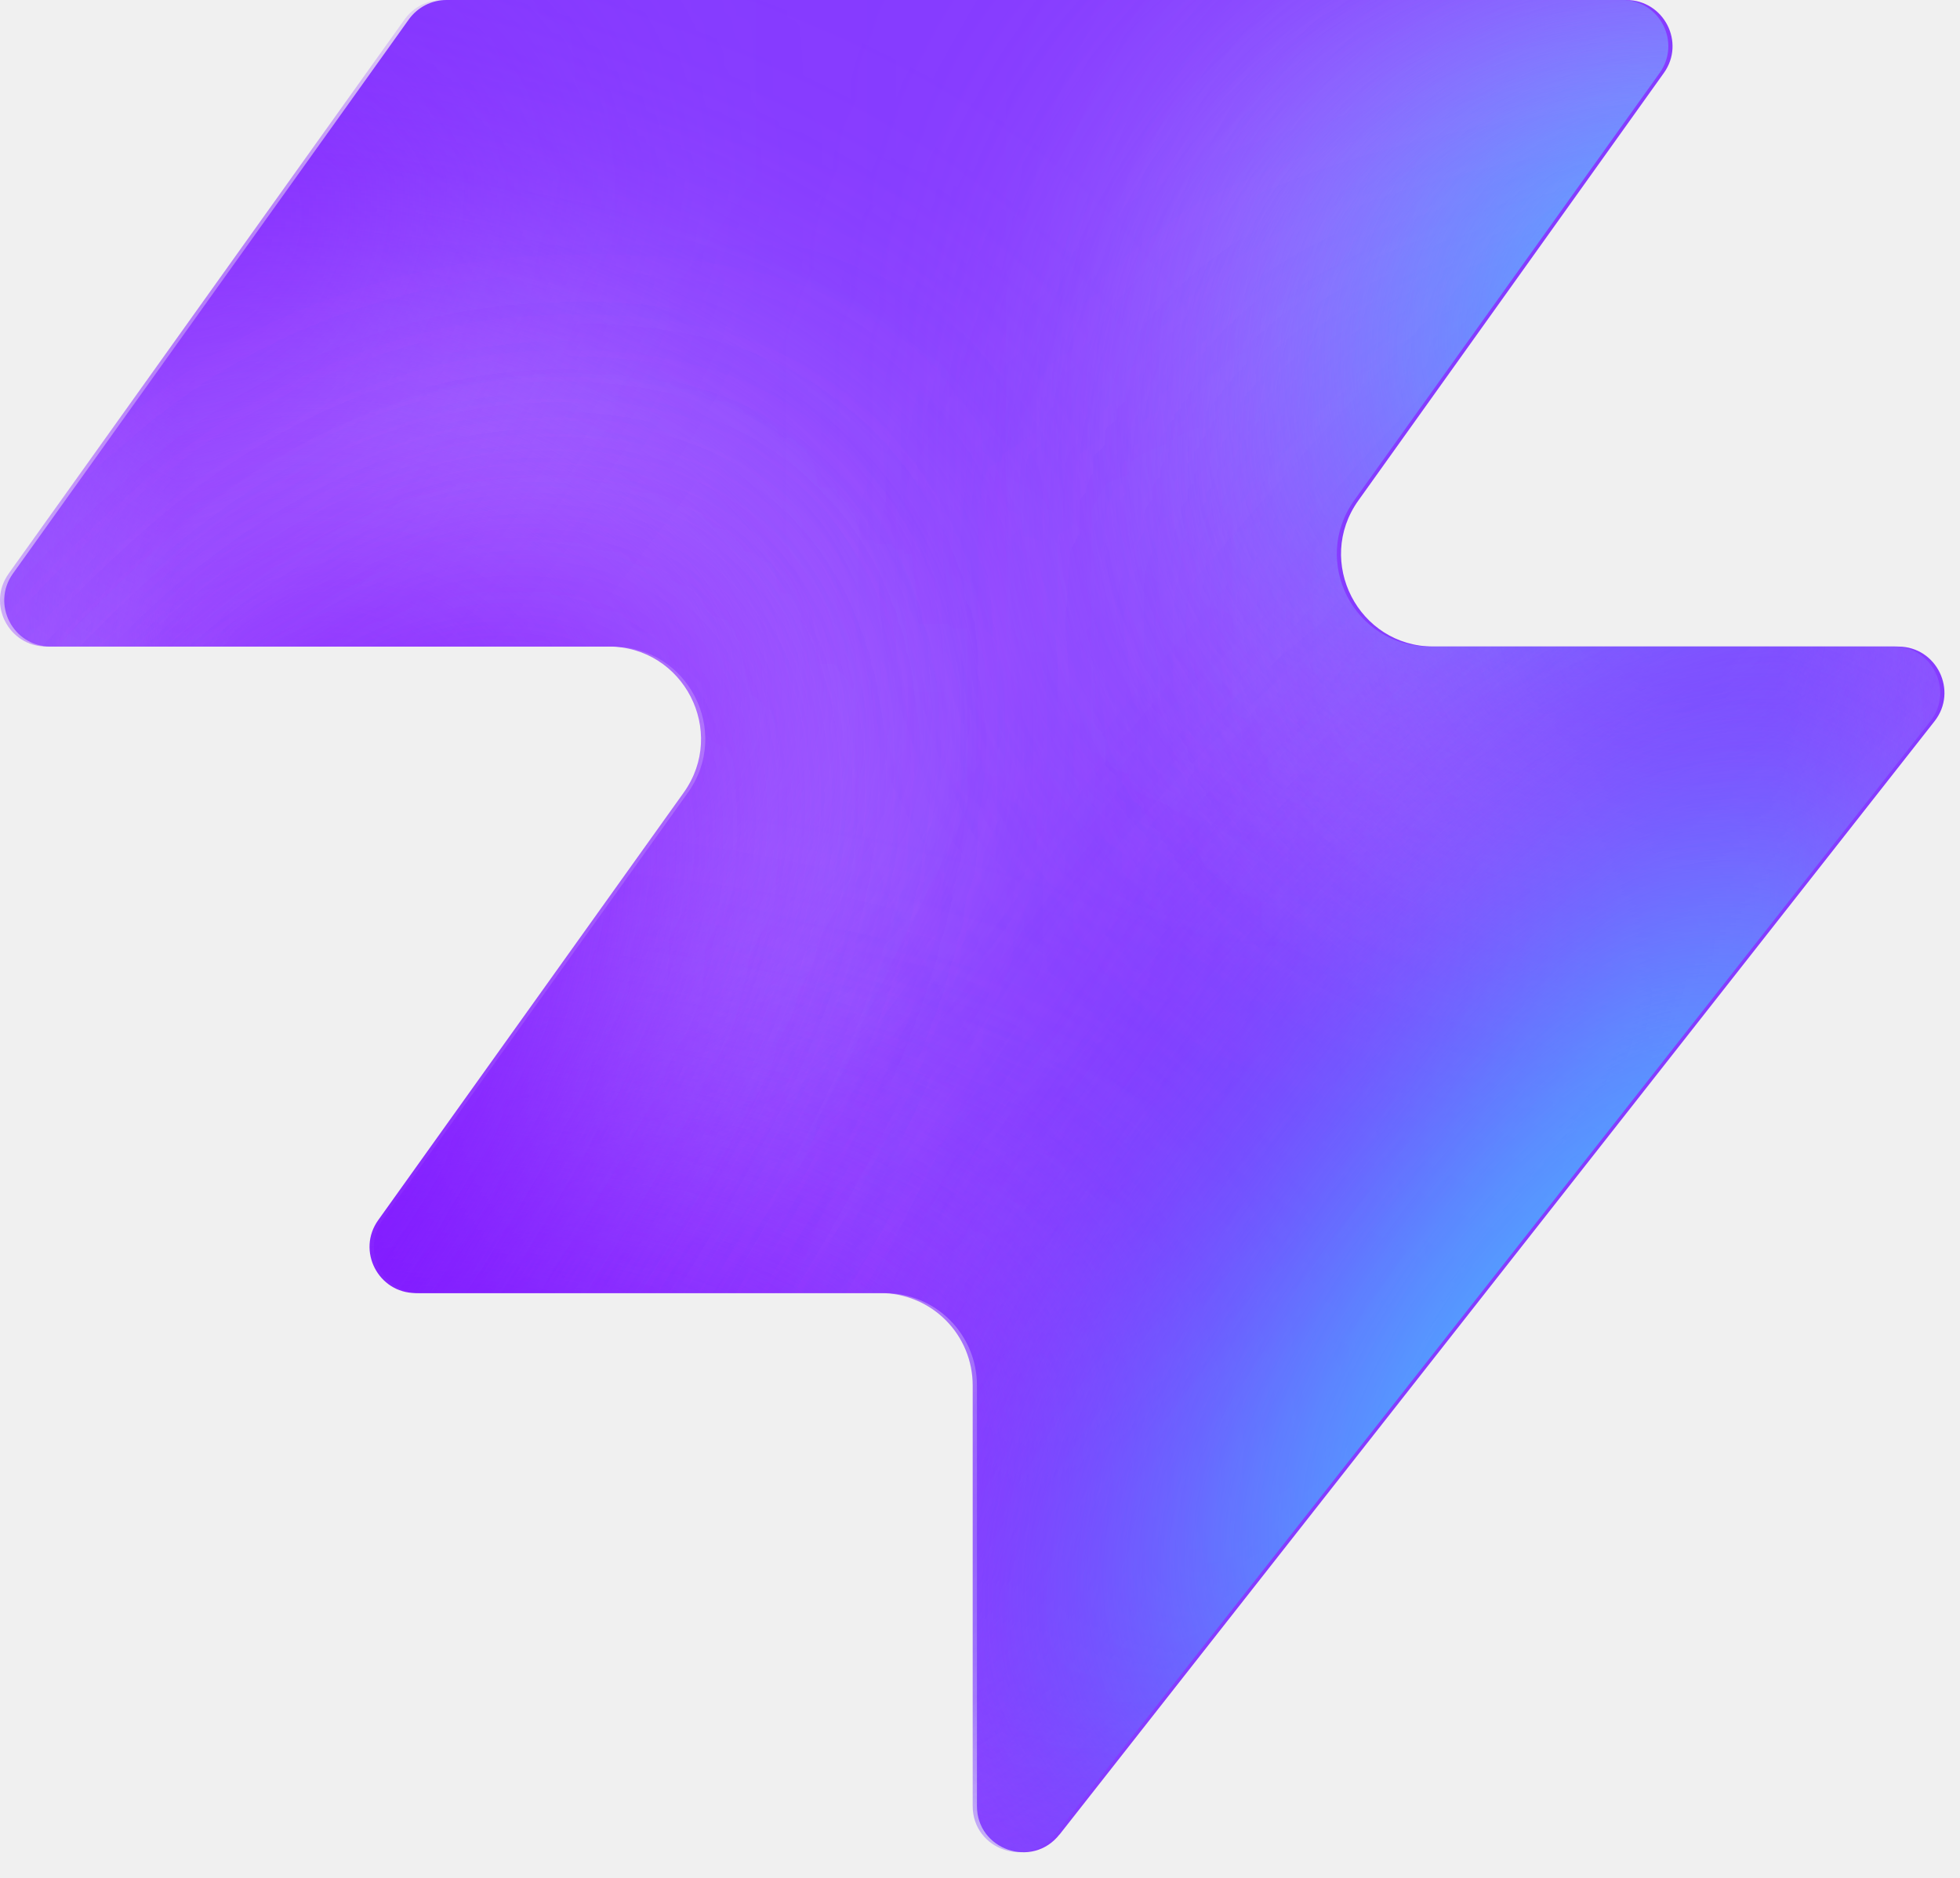
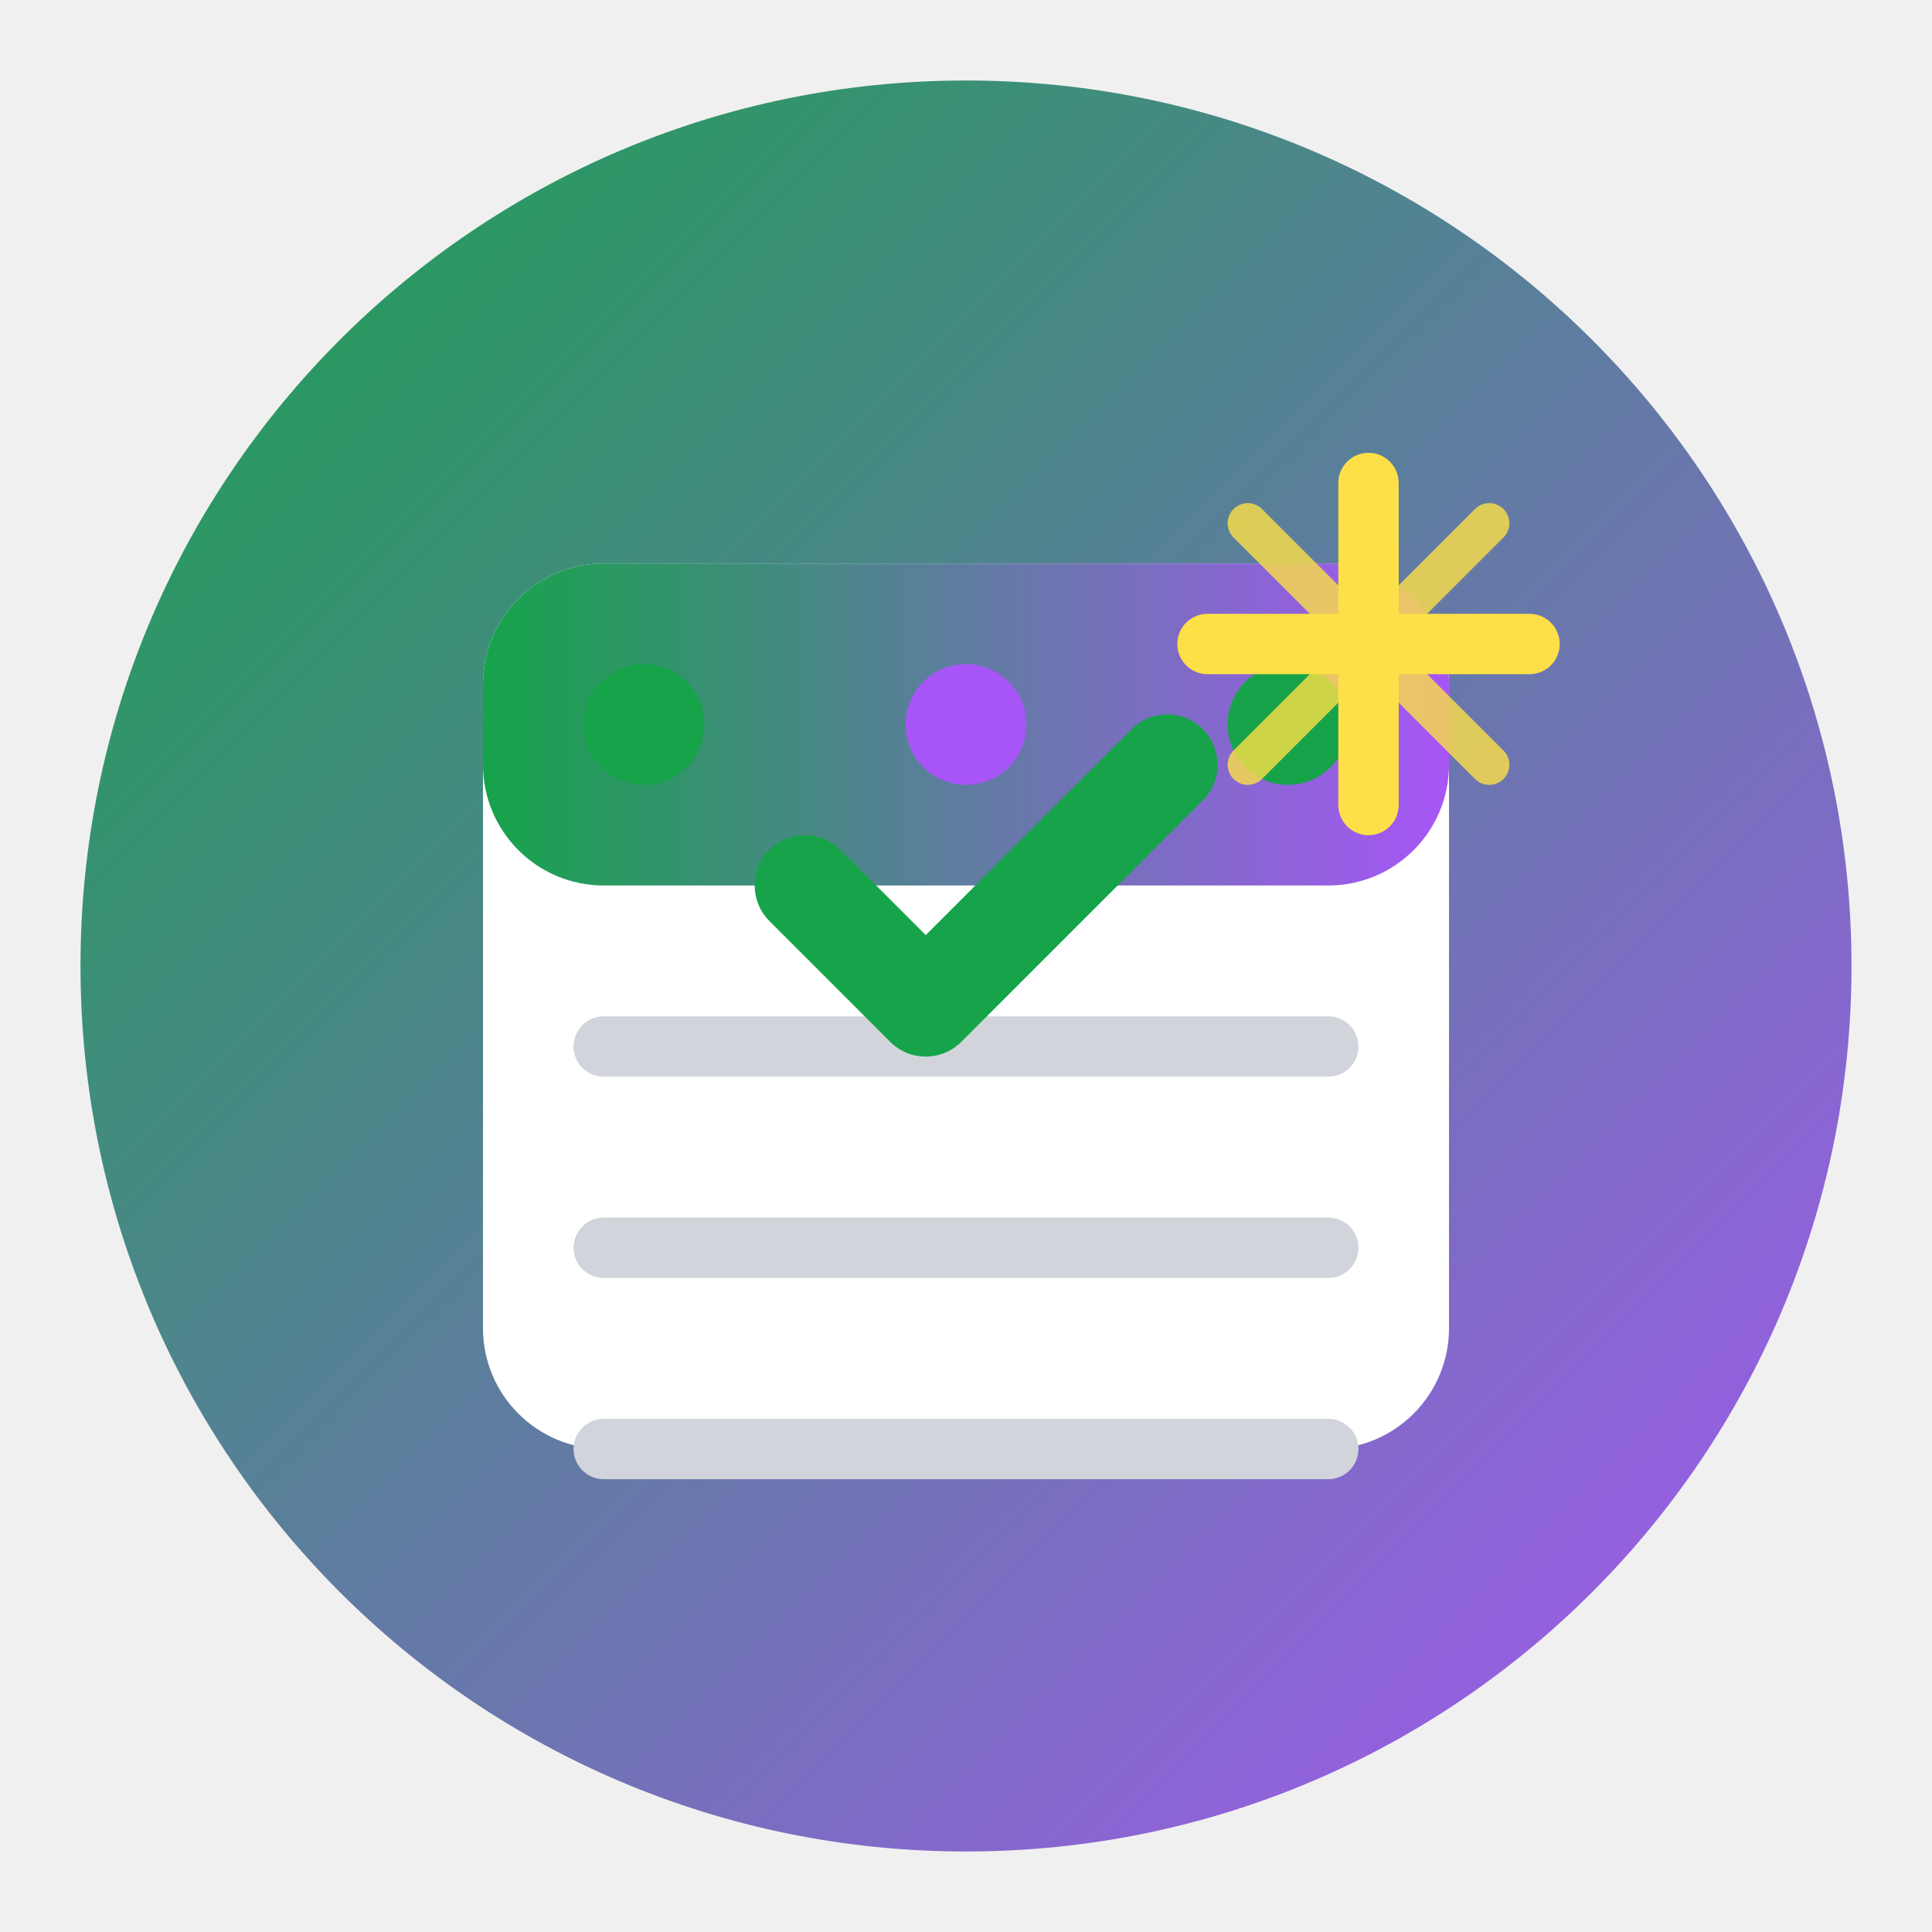
- <svg xmlns="http://www.w3.org/2000/svg" width="48" height="46" fill="none" viewBox="0 0 48 46">
-   <path fill="#863bff" d="M25.946 44.938c-.664.845-2.021.375-2.021-.698V33.937a2.26 2.26 0 0 0-2.262-2.262H10.287c-.92 0-1.456-1.04-.92-1.788l7.48-10.471c1.07-1.497 0-3.578-1.842-3.578H1.237c-.92 0-1.456-1.04-.92-1.788L10.013.474c.214-.297.556-.474.92-.474h28.894c.92 0 1.456 1.04.92 1.788l-7.48 10.471c-1.07 1.498 0 3.579 1.842 3.579h11.377c.943 0 1.473 1.088.89 1.83L25.947 44.94z" style="fill:#863bff;fill:color(display-p3 .525 .23 1);fill-opacity:1" />
-   <mask id="a" width="48" height="46" x="0" y="0" maskUnits="userSpaceOnUse" style="mask-type:alpha">
-     <path fill="#000" d="M25.842 44.938c-.664.844-2.021.375-2.021-.698V33.937a2.26 2.26 0 0 0-2.262-2.262H10.183c-.92 0-1.456-1.04-.92-1.788l7.48-10.471c1.07-1.498 0-3.579-1.842-3.579H1.133c-.92 0-1.456-1.04-.92-1.787L9.91.473c.214-.297.556-.474.92-.474h28.894c.92 0 1.456 1.04.92 1.788l-7.48 10.471c-1.07 1.498 0 3.578 1.842 3.578h11.377c.943 0 1.473 1.088.89 1.832L25.843 44.94z" style="fill:#000;fill-opacity:1" />
-   </mask>
-   <g mask="url(#a)">
-     <g filter="url(#b)">
-       <ellipse cx="5.508" cy="14.704" fill="#ede6ff" rx="5.508" ry="14.704" style="fill:#ede6ff;fill:color(display-p3 .927 .903 1);fill-opacity:1" transform="matrix(.00324 1 1 -.00324 -4.47 31.516)" />
-     </g>
-     <g filter="url(#c)">
-       <ellipse cx="10.399" cy="29.851" fill="#ede6ff" rx="10.399" ry="29.851" style="fill:#ede6ff;fill:color(display-p3 .927 .903 1);fill-opacity:1" transform="matrix(.00324 1 1 -.00324 -39.328 7.883)" />
-     </g>
-     <g filter="url(#d)">
-       <ellipse cx="5.508" cy="30.487" fill="#7e14ff" rx="5.508" ry="30.487" style="fill:#7e14ff;fill:color(display-p3 .492 .077 1);fill-opacity:1" transform="rotate(89.814 -25.913 -14.639)scale(1 -1)" />
-     </g>
-     <g filter="url(#e)">
-       <ellipse cx="5.508" cy="30.599" fill="#7e14ff" rx="5.508" ry="30.599" style="fill:#7e14ff;fill:color(display-p3 .492 .077 1);fill-opacity:1" transform="rotate(89.814 -32.644 -3.334)scale(1 -1)" />
-     </g>
-     <g filter="url(#f)">
-       <ellipse cx="5.508" cy="30.599" fill="#7e14ff" rx="5.508" ry="30.599" style="fill:#7e14ff;fill:color(display-p3 .492 .077 1);fill-opacity:1" transform="matrix(.00324 1 1 -.00324 -34.34 30.47)" />
-     </g>
-     <g filter="url(#g)">
-       <ellipse cx="14.072" cy="22.078" fill="#ede6ff" rx="14.072" ry="22.078" style="fill:#ede6ff;fill:color(display-p3 .927 .903 1);fill-opacity:1" transform="rotate(93.35 24.506 48.493)scale(-1 1)" />
-     </g>
-     <g filter="url(#h)">
-       <ellipse cx="3.47" cy="21.501" fill="#7e14ff" rx="3.47" ry="21.501" style="fill:#7e14ff;fill:color(display-p3 .492 .077 1);fill-opacity:1" transform="rotate(89.009 28.708 47.59)scale(-1 1)" />
-     </g>
-     <g filter="url(#i)">
-       <ellipse cx="3.47" cy="21.501" fill="#7e14ff" rx="3.47" ry="21.501" style="fill:#7e14ff;fill:color(display-p3 .492 .077 1);fill-opacity:1" transform="rotate(89.009 28.708 47.59)scale(-1 1)" />
-     </g>
-     <g filter="url(#j)">
-       <ellipse cx=".387" cy="8.972" fill="#7e14ff" rx="4.407" ry="29.108" style="fill:#7e14ff;fill:color(display-p3 .492 .077 1);fill-opacity:1" transform="rotate(39.51 .387 8.972)" />
-     </g>
-     <g filter="url(#k)">
-       <ellipse cx="47.523" cy="-6.092" fill="#7e14ff" rx="4.407" ry="29.108" style="fill:#7e14ff;fill:color(display-p3 .492 .077 1);fill-opacity:1" transform="rotate(37.892 47.523 -6.092)" />
-     </g>
-     <g filter="url(#l)">
-       <ellipse cx="41.412" cy="6.333" fill="#47bfff" rx="5.971" ry="9.665" style="fill:#47bfff;fill:color(display-p3 .28 .748 1);fill-opacity:1" transform="rotate(37.892 41.412 6.333)" />
-     </g>
-     <g filter="url(#m)">
-       <ellipse cx="-1.879" cy="38.332" fill="#7e14ff" rx="4.407" ry="29.108" style="fill:#7e14ff;fill:color(display-p3 .492 .077 1);fill-opacity:1" transform="rotate(37.892 -1.88 38.332)" />
-     </g>
-     <g filter="url(#n)">
-       <ellipse cx="-1.879" cy="38.332" fill="#7e14ff" rx="4.407" ry="29.108" style="fill:#7e14ff;fill:color(display-p3 .492 .077 1);fill-opacity:1" transform="rotate(37.892 -1.88 38.332)" />
-     </g>
-     <g filter="url(#o)">
-       <ellipse cx="35.651" cy="29.907" fill="#7e14ff" rx="4.407" ry="29.108" style="fill:#7e14ff;fill:color(display-p3 .492 .077 1);fill-opacity:1" transform="rotate(37.892 35.651 29.907)" />
-     </g>
-     <g filter="url(#p)">
-       <ellipse cx="38.418" cy="32.4" fill="#47bfff" rx="5.971" ry="15.297" style="fill:#47bfff;fill:color(display-p3 .28 .748 1);fill-opacity:1" transform="rotate(37.892 38.418 32.4)" />
-     </g>
+ <svg xmlns="http://www.w3.org/2000/svg" width="48" height="48" viewBox="0 0 48 48" fill="none">
+   <circle cx="24" cy="24" r="22" fill="url(#brandGradient)" />
+   <rect x="12" y="14" width="24" height="22" rx="3" fill="white" />
+   <rect x="12" y="14" width="24" height="8" rx="3" fill="url(#headerGradient)" />
+   <circle cx="16" cy="18" r="1.5" fill="#16a34a" />
+   <circle cx="24" cy="18" r="1.5" fill="#a855f7" />
+   <circle cx="32" cy="18" r="1.5" fill="#16a34a" />
+   <path d="M15 26h18" stroke="#d1d5db" stroke-width="1.5" stroke-linecap="round" />
+   <path d="M15 31h18" stroke="#d1d5db" stroke-width="1.5" stroke-linecap="round" />
+   <path d="M15 36h18" stroke="#d1d5db" stroke-width="1.5" stroke-linecap="round" />
+   <path d="M20 22l3 3 6-6" stroke="#16a34a" stroke-width="2.5" stroke-linecap="round" stroke-linejoin="round" fill="none" />
+   <g transform="translate(34, 16)">
+     <path d="M0 -4v8M-4 0h8" stroke="#fde047" stroke-width="1.5" stroke-linecap="round" />
+     <path d="M-3 -3l6 6M3 -3l-6 6" stroke="#fde047" stroke-width="1" stroke-linecap="round" opacity="0.8" />
  </g>
  <defs>
-     <filter id="b" width="60.045" height="41.654" x="-19.77" y="16.149" color-interpolation-filters="sRGB" filterUnits="userSpaceOnUse">
-       <feFlood flood-opacity="0" result="BackgroundImageFix" />
-       <feBlend in="SourceGraphic" in2="BackgroundImageFix" result="shape" />
-       <feGaussianBlur result="effect1_foregroundBlur_2002_17158" stdDeviation="7.659" />
-     </filter>
-     <filter id="c" width="90.34" height="51.437" x="-54.613" y="-7.533" color-interpolation-filters="sRGB" filterUnits="userSpaceOnUse">
-       <feFlood flood-opacity="0" result="BackgroundImageFix" />
-       <feBlend in="SourceGraphic" in2="BackgroundImageFix" result="shape" />
-       <feGaussianBlur result="effect1_foregroundBlur_2002_17158" stdDeviation="7.659" />
-     </filter>
-     <filter id="d" width="79.355" height="29.4" x="-49.64" y="2.03" color-interpolation-filters="sRGB" filterUnits="userSpaceOnUse">
-       <feFlood flood-opacity="0" result="BackgroundImageFix" />
-       <feBlend in="SourceGraphic" in2="BackgroundImageFix" result="shape" />
-       <feGaussianBlur result="effect1_foregroundBlur_2002_17158" stdDeviation="4.596" />
-     </filter>
-     <filter id="e" width="79.579" height="29.4" x="-45.045" y="20.029" color-interpolation-filters="sRGB" filterUnits="userSpaceOnUse">
-       <feFlood flood-opacity="0" result="BackgroundImageFix" />
-       <feBlend in="SourceGraphic" in2="BackgroundImageFix" result="shape" />
-       <feGaussianBlur result="effect1_foregroundBlur_2002_17158" stdDeviation="4.596" />
-     </filter>
-     <filter id="f" width="79.579" height="29.4" x="-43.513" y="21.178" color-interpolation-filters="sRGB" filterUnits="userSpaceOnUse">
-       <feFlood flood-opacity="0" result="BackgroundImageFix" />
-       <feBlend in="SourceGraphic" in2="BackgroundImageFix" result="shape" />
-       <feGaussianBlur result="effect1_foregroundBlur_2002_17158" stdDeviation="4.596" />
-     </filter>
-     <filter id="g" width="74.749" height="58.852" x="15.756" y="-17.901" color-interpolation-filters="sRGB" filterUnits="userSpaceOnUse">
-       <feFlood flood-opacity="0" result="BackgroundImageFix" />
-       <feBlend in="SourceGraphic" in2="BackgroundImageFix" result="shape" />
-       <feGaussianBlur result="effect1_foregroundBlur_2002_17158" stdDeviation="7.659" />
-     </filter>
-     <filter id="h" width="61.377" height="25.362" x="23.548" y="2.284" color-interpolation-filters="sRGB" filterUnits="userSpaceOnUse">
-       <feFlood flood-opacity="0" result="BackgroundImageFix" />
-       <feBlend in="SourceGraphic" in2="BackgroundImageFix" result="shape" />
-       <feGaussianBlur result="effect1_foregroundBlur_2002_17158" stdDeviation="4.596" />
-     </filter>
-     <filter id="i" width="61.377" height="25.362" x="23.548" y="2.284" color-interpolation-filters="sRGB" filterUnits="userSpaceOnUse">
-       <feFlood flood-opacity="0" result="BackgroundImageFix" />
-       <feBlend in="SourceGraphic" in2="BackgroundImageFix" result="shape" />
-       <feGaussianBlur result="effect1_foregroundBlur_2002_17158" stdDeviation="4.596" />
-     </filter>
-     <filter id="j" width="56.045" height="63.649" x="-27.636" y="-22.853" color-interpolation-filters="sRGB" filterUnits="userSpaceOnUse">
-       <feFlood flood-opacity="0" result="BackgroundImageFix" />
-       <feBlend in="SourceGraphic" in2="BackgroundImageFix" result="shape" />
-       <feGaussianBlur result="effect1_foregroundBlur_2002_17158" stdDeviation="4.596" />
-     </filter>
-     <filter id="k" width="54.814" height="64.646" x="20.116" y="-38.415" color-interpolation-filters="sRGB" filterUnits="userSpaceOnUse">
-       <feFlood flood-opacity="0" result="BackgroundImageFix" />
-       <feBlend in="SourceGraphic" in2="BackgroundImageFix" result="shape" />
-       <feGaussianBlur result="effect1_foregroundBlur_2002_17158" stdDeviation="4.596" />
-     </filter>
-     <filter id="l" width="33.541" height="35.313" x="24.641" y="-11.323" color-interpolation-filters="sRGB" filterUnits="userSpaceOnUse">
-       <feFlood flood-opacity="0" result="BackgroundImageFix" />
-       <feBlend in="SourceGraphic" in2="BackgroundImageFix" result="shape" />
-       <feGaussianBlur result="effect1_foregroundBlur_2002_17158" stdDeviation="4.596" />
-     </filter>
-     <filter id="m" width="54.814" height="64.646" x="-29.286" y="6.009" color-interpolation-filters="sRGB" filterUnits="userSpaceOnUse">
-       <feFlood flood-opacity="0" result="BackgroundImageFix" />
-       <feBlend in="SourceGraphic" in2="BackgroundImageFix" result="shape" />
-       <feGaussianBlur result="effect1_foregroundBlur_2002_17158" stdDeviation="4.596" />
-     </filter>
-     <filter id="n" width="54.814" height="64.646" x="-29.286" y="6.009" color-interpolation-filters="sRGB" filterUnits="userSpaceOnUse">
-       <feFlood flood-opacity="0" result="BackgroundImageFix" />
-       <feBlend in="SourceGraphic" in2="BackgroundImageFix" result="shape" />
-       <feGaussianBlur result="effect1_foregroundBlur_2002_17158" stdDeviation="4.596" />
-     </filter>
-     <filter id="o" width="54.814" height="64.646" x="8.244" y="-2.416" color-interpolation-filters="sRGB" filterUnits="userSpaceOnUse">
-       <feFlood flood-opacity="0" result="BackgroundImageFix" />
-       <feBlend in="SourceGraphic" in2="BackgroundImageFix" result="shape" />
-       <feGaussianBlur result="effect1_foregroundBlur_2002_17158" stdDeviation="4.596" />
-     </filter>
-     <filter id="p" width="39.409" height="43.623" x="18.713" y="10.588" color-interpolation-filters="sRGB" filterUnits="userSpaceOnUse">
-       <feFlood flood-opacity="0" result="BackgroundImageFix" />
-       <feBlend in="SourceGraphic" in2="BackgroundImageFix" result="shape" />
-       <feGaussianBlur result="effect1_foregroundBlur_2002_17158" stdDeviation="4.596" />
-     </filter>
+     <linearGradient id="brandGradient" x1="0%" y1="0%" x2="100%" y2="100%">
+       <stop offset="0%" stop-color="#16a34a" />
+       <stop offset="100%" stop-color="#a855f7" />
+     </linearGradient>
+     <linearGradient id="headerGradient" x1="0%" y1="0%" x2="100%" y2="0%">
+       <stop offset="0%" stop-color="#16a34a" />
+       <stop offset="100%" stop-color="#a855f7" />
+     </linearGradient>
  </defs>
</svg>
